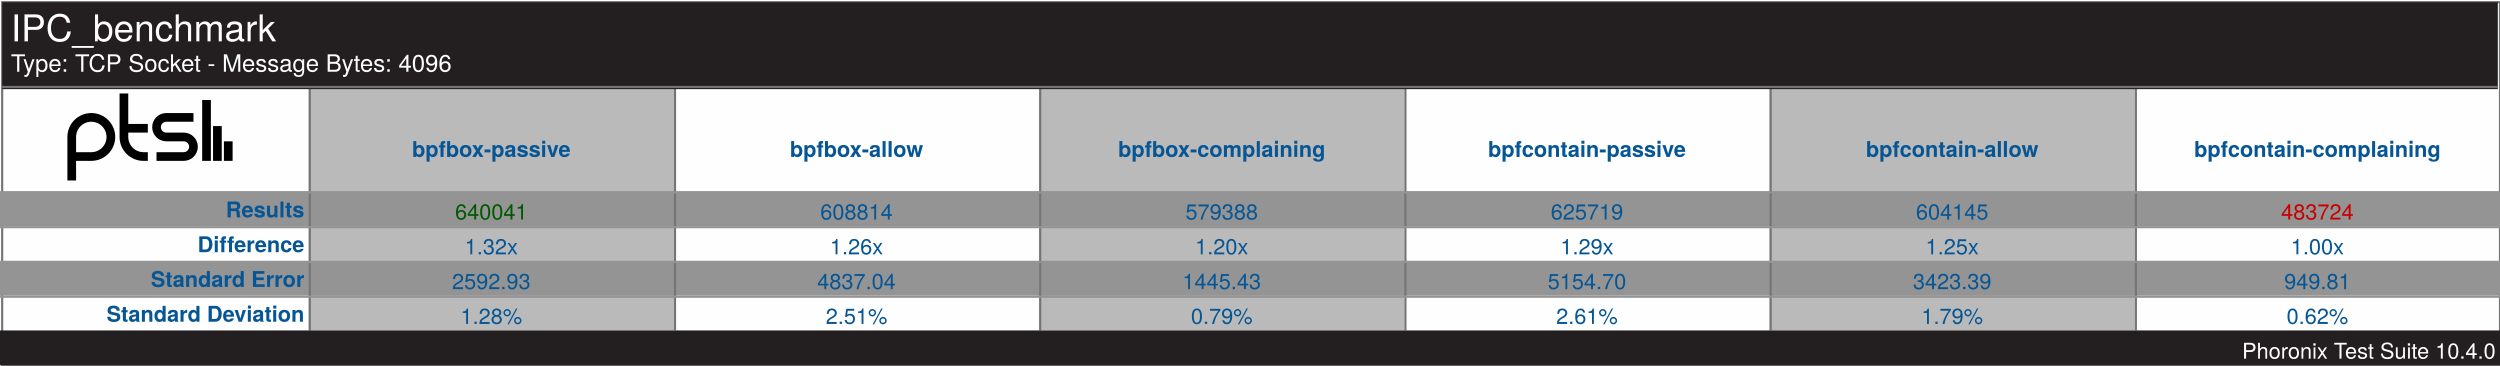
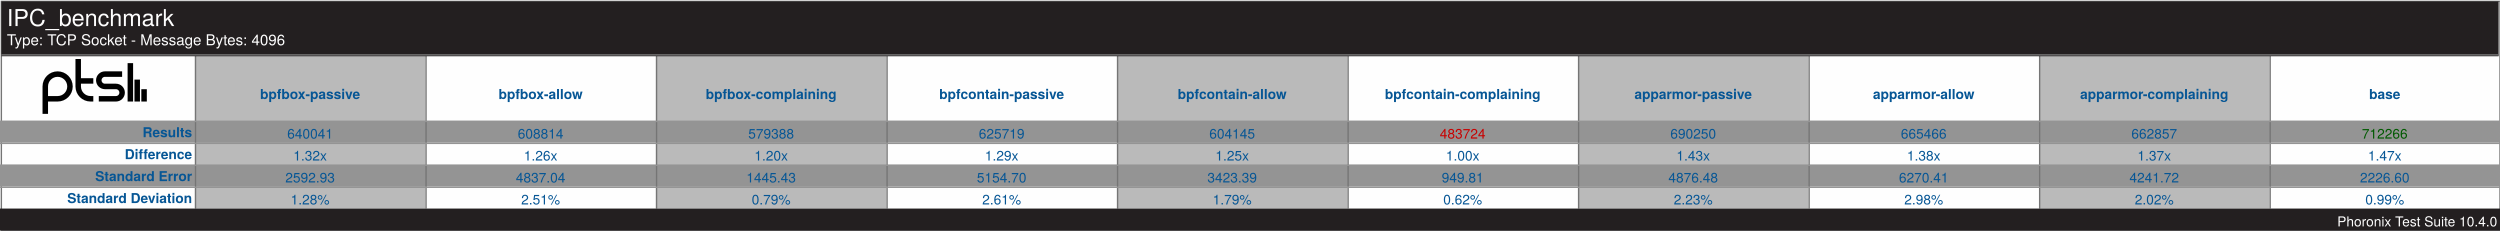
- <svg xmlns="http://www.w3.org/2000/svg" version="1.1" font-family="sans-serif, droid-sans, helvetica, verdana, tahoma" viewbox="0 0 1150 168" width="1150" height="168" preserveAspectRatio="xMinYMin meet">
-   <rect x="0" y="0" width="1150" height="168" fill="#FEFEFE" />
-   <rect x="1" y="1" width="1149" height="167" fill="#FEFEFE" stroke="#757575" stroke-width="1" />
+ <svg xmlns="http://www.w3.org/2000/svg" version="1.1" font-family="sans-serif, droid-sans, helvetica, verdana, tahoma" viewbox="0 0 1822 168" width="1822" height="168" preserveAspectRatio="xMinYMin meet">
+   <rect x="0" y="0" width="1822" height="168" fill="#FEFEFE" />
+   <rect x="1" y="1" width="1821" height="167" fill="#FEFEFE" stroke="#757575" stroke-width="1" />
  <path d="m74 22v9m-5-16v16m-5-28v28m-23-2h12.5c2.485 0 4.5-2.015 4.5-4.5s-2.015-4.5-4.5-4.5h-8c-2.485 0-4.5-2.015-4.5-4.5s2.015-4.5 4.5-4.5h12.5m-21 5h-11m11 13h-2c-4.971 0-9-4.029-9-9v-20m-24 40v-20c0-4.971 4.029-9 9-9 4.971 0 9 4.029 9 9s-4.029 9-9 9h-9" stroke="#000000" stroke-width="4" fill="none" transform="translate(31,43)" />
-   <line x1="142" y1="96" x2="1150" y2="96" stroke="#BABABA" stroke-width="112" stroke-dasharray="168,168" />
-   <line x1="575" y1="88" x2="575" y2="152" stroke="#949494" stroke-width="1150" stroke-dasharray="16,16" />
-   <line x1="142" y1="96" x2="1150" y2="96" stroke="#757575" stroke-width="112" stroke-dasharray="1,167" />
-   <rect x="1" y="1" width="1148" height="40" fill="#231f20" />
+   <line x1="142" y1="96" x2="1822" y2="96" stroke="#BABABA" stroke-width="112" stroke-dasharray="168,168" />
+   <line x1="911" y1="88" x2="911" y2="152" stroke="#949494" stroke-width="1822" stroke-dasharray="16,16" />
+   <line x1="142" y1="96" x2="1822" y2="96" stroke="#757575" stroke-width="112" stroke-dasharray="1,167" />
+   <rect x="1" y="1" width="1820" height="40" fill="#231f20" />
  <text x="5" y="19" font-size="17" fill="#FEFEFE" text-anchor="start">IPC_benchmark</text>
  <text x="5" y="33" font-size="11" fill="#FEFEFE" text-anchor="start">Type: TCP Socket - Message Bytes: 4096</text>
-   <line x1="1" y1="40" x2="1149" y2="40" stroke="#757575" stroke-width="1" />
+   <line x1="1" y1="40" x2="1821" y2="40" stroke="#757575" stroke-width="1" />
  <g font-size="10" font-weight="bold" fill="#065695" text-anchor="end">
    <text x="140" y="100">Results</text>
    <text x="140" y="116">Difference</text>
    <text x="140" y="132">Standard Error</text>
    <text x="140" y="148">Standard Deviation</text>
  </g>
  <g font-size="10" fill="#065695" font-weight="bold" text-anchor="middle" dominant-baseline="text-before-edge">
    <text x="226" y="64">bpfbox-passive</text>
    <text x="394" y="64">bpfbox-allow</text>
    <text x="562" y="64">bpfbox-complaining</text>
    <text x="730" y="64">bpfcontain-passive</text>
    <text x="898" y="64">bpfcontain-allow</text>
    <text x="1066" y="64">bpfcontain-complaining</text>
+     <text x="1234" y="64">apparmor-passive</text>
+     <text x="1402" y="64">apparmor-allow</text>
+     <text x="1570" y="64">apparmor-complaining</text>
+     <text x="1738" y="64">base</text>
  </g>
  <g fill="#BABABA" />
  <g text-anchor="middle" font-size="10" fill="#065695">
-     <text x="226" y="101" fill="#005a00">640041</text>
+     <text x="226" y="101">640041</text>
    <text x="226" y="117">1.32x</text>
    <text x="226" y="133">2592.93</text>
    <text x="226" y="149">1.28%</text>
    <text x="394" y="101">608814</text>
    <text x="394" y="117">1.26x</text>
    <text x="394" y="133">4837.04</text>
    <text x="394" y="149">2.51%</text>
    <text x="562" y="101">579388</text>
    <text x="562" y="117">1.20x</text>
    <text x="562" y="133">1445.43</text>
    <text x="562" y="149">0.79%</text>
    <text x="730" y="101">625719</text>
    <text x="730" y="117">1.29x</text>
    <text x="730" y="133">5154.70</text>
    <text x="730" y="149">2.61%</text>
    <text x="898" y="101">604145</text>
    <text x="898" y="117">1.25x</text>
    <text x="898" y="133">3423.39</text>
    <text x="898" y="149">1.79%</text>
    <text x="1066" y="101" fill="#C80000">483724</text>
    <text x="1066" y="117">1.00x</text>
    <text x="1066" y="133">949.81</text>
    <text x="1066" y="149">0.62%</text>
+     <text x="1234" y="101">690250</text>
+     <text x="1234" y="117">1.43x</text>
+     <text x="1234" y="133">4876.48</text>
+     <text x="1234" y="149">2.23%</text>
+     <text x="1402" y="101">665466</text>
+     <text x="1402" y="117">1.38x</text>
+     <text x="1402" y="133">6270.41</text>
+     <text x="1402" y="149">2.98%</text>
+     <text x="1570" y="101">662857</text>
+     <text x="1570" y="117">1.37x</text>
+     <text x="1570" y="133">4241.72</text>
+     <text x="1570" y="149">2.02%</text>
+     <text x="1738" y="101" fill="#005a00">712266</text>
+     <text x="1738" y="117">1.47x</text>
+     <text x="1738" y="133">2226.60</text>
+     <text x="1738" y="149">0.99%</text>
  </g>
-   <line x1="575" y1="88" x2="575" y2="152" stroke="#949494" stroke-width="1150" stroke-dasharray="1,15" />
-   <rect x="0" y="152" width="1150" height="16" fill="#231f20" />
-   <text x="1148" y="165" font-size="10" fill="#FFFFFF" text-anchor="end">Phoronix Test Suite 10.4.0</text>
+   <line x1="911" y1="88" x2="911" y2="152" stroke="#949494" stroke-width="1822" stroke-dasharray="1,15" />
+   <rect x="0" y="152" width="1822" height="16" fill="#231f20" />
+   <text x="1820" y="165" font-size="10" fill="#FFFFFF" text-anchor="end">Phoronix Test Suite 10.4.0</text>
</svg>
